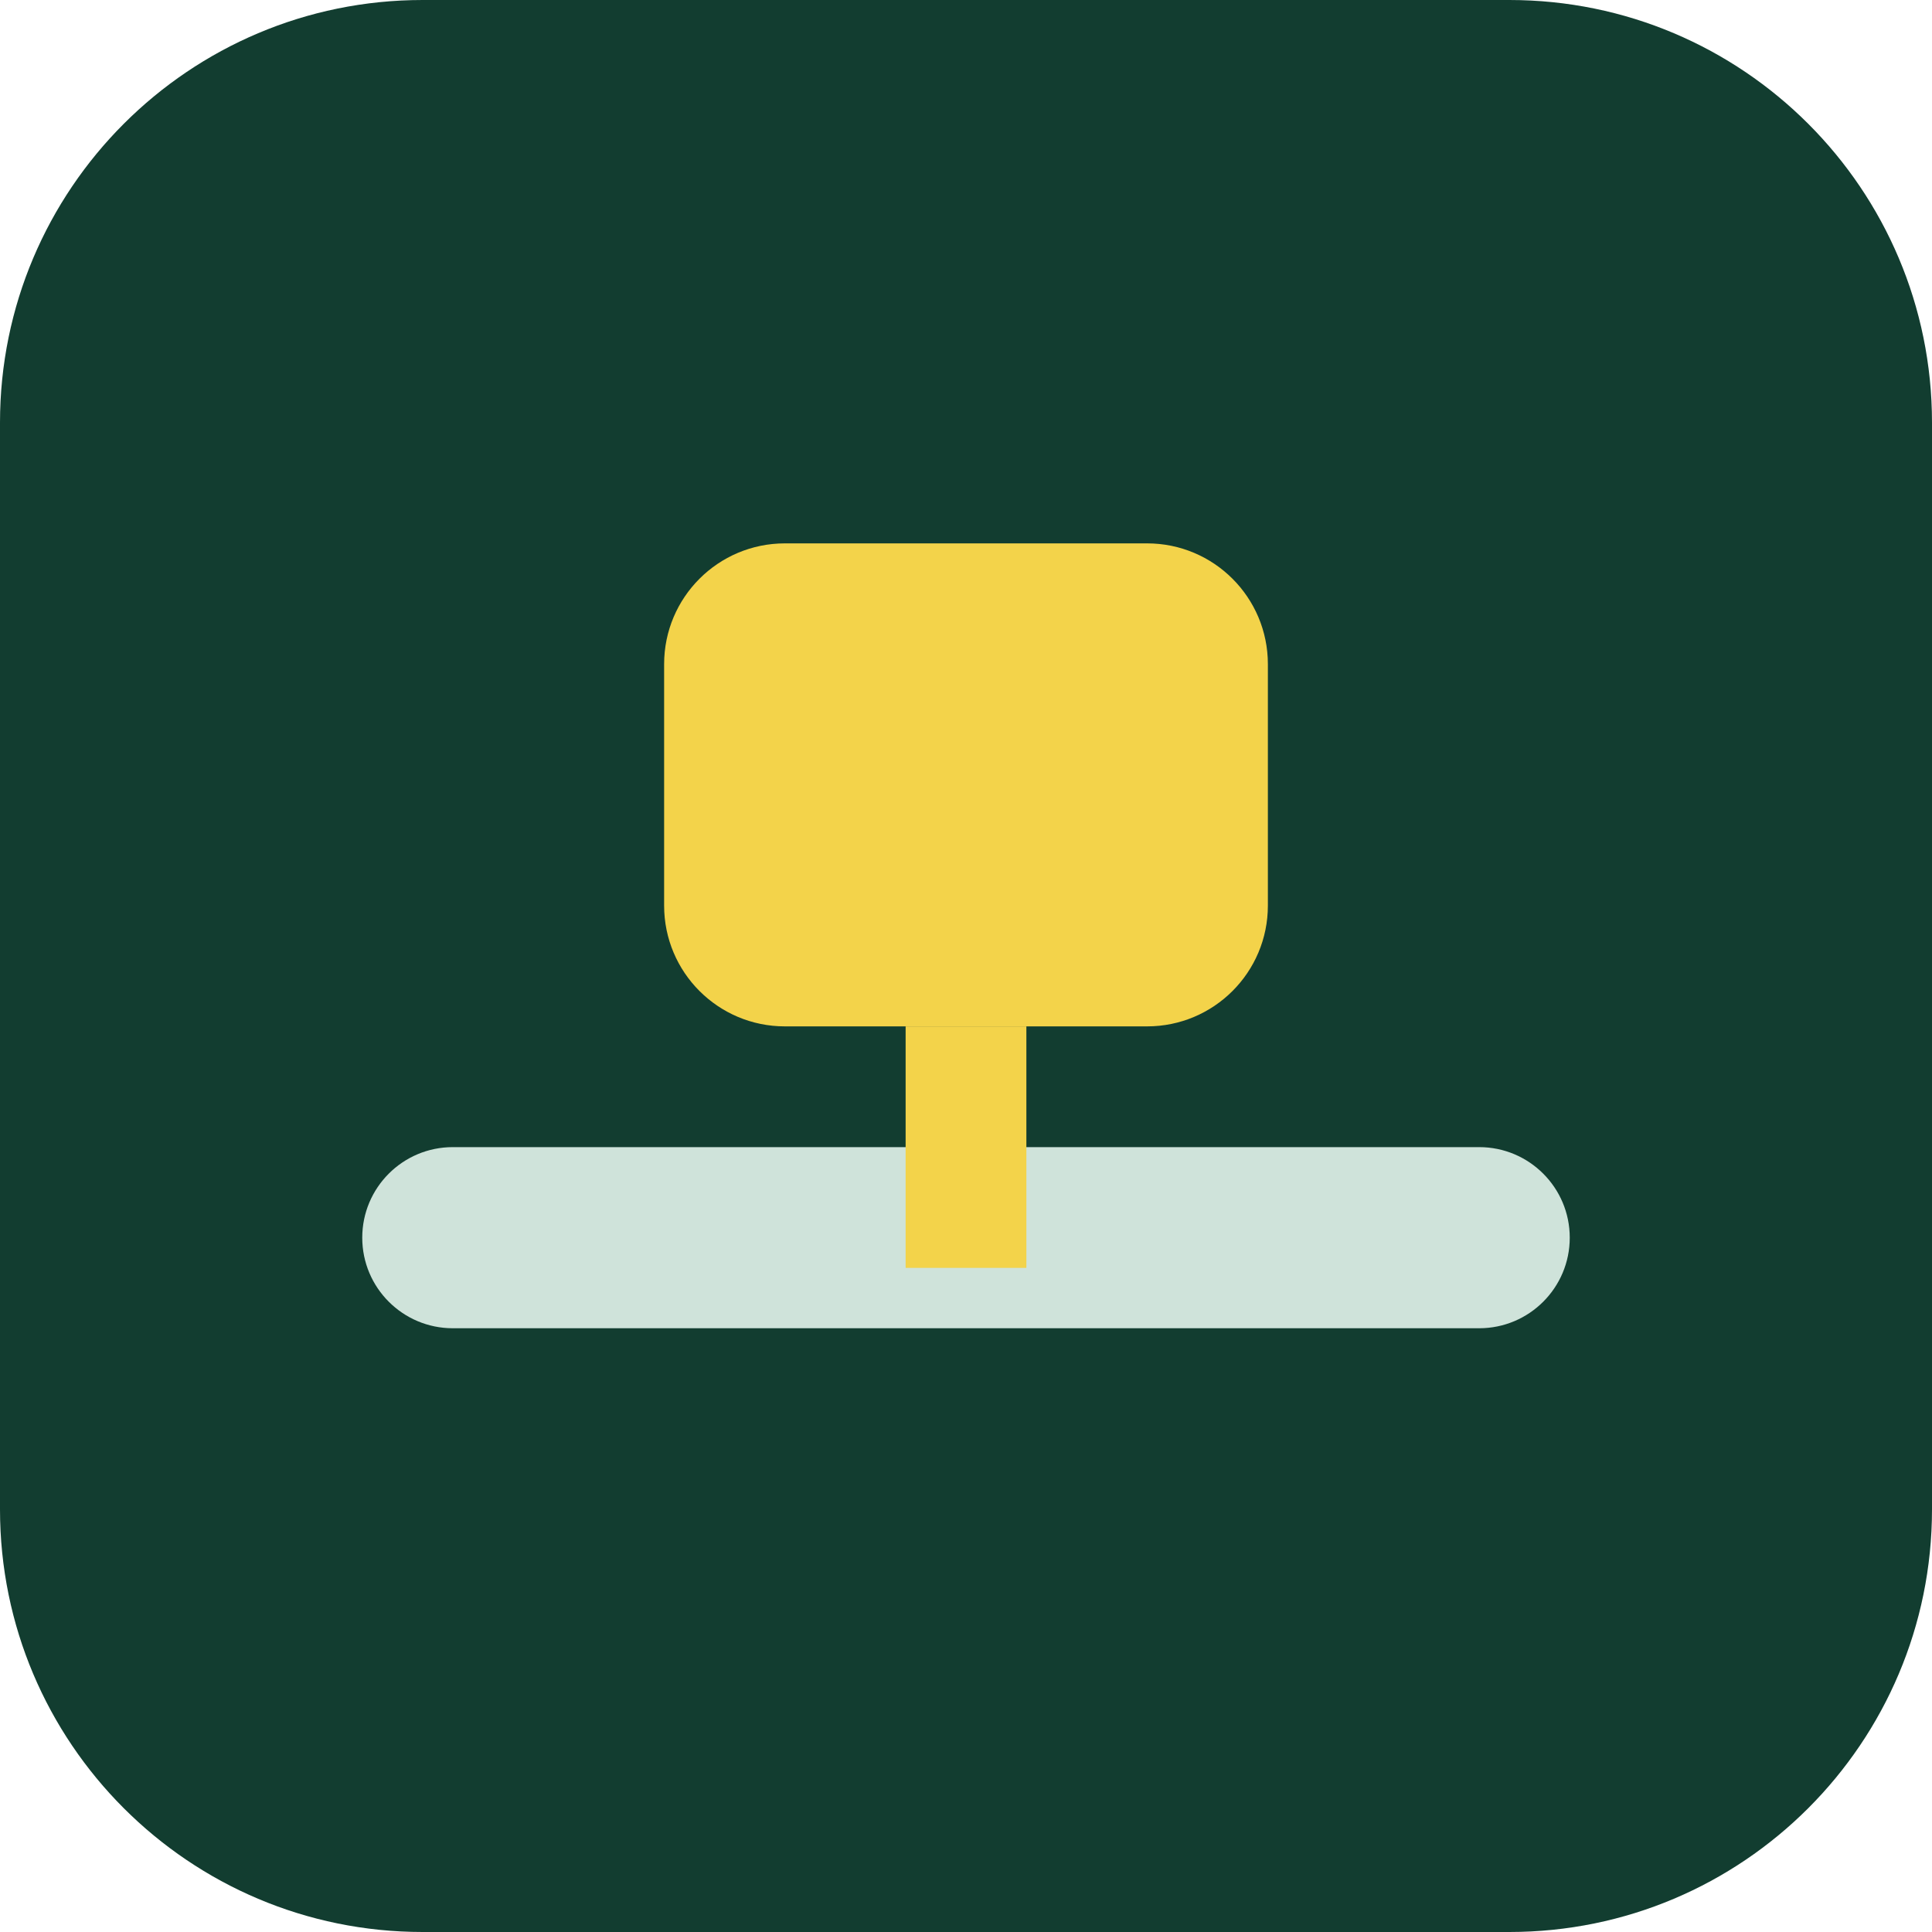
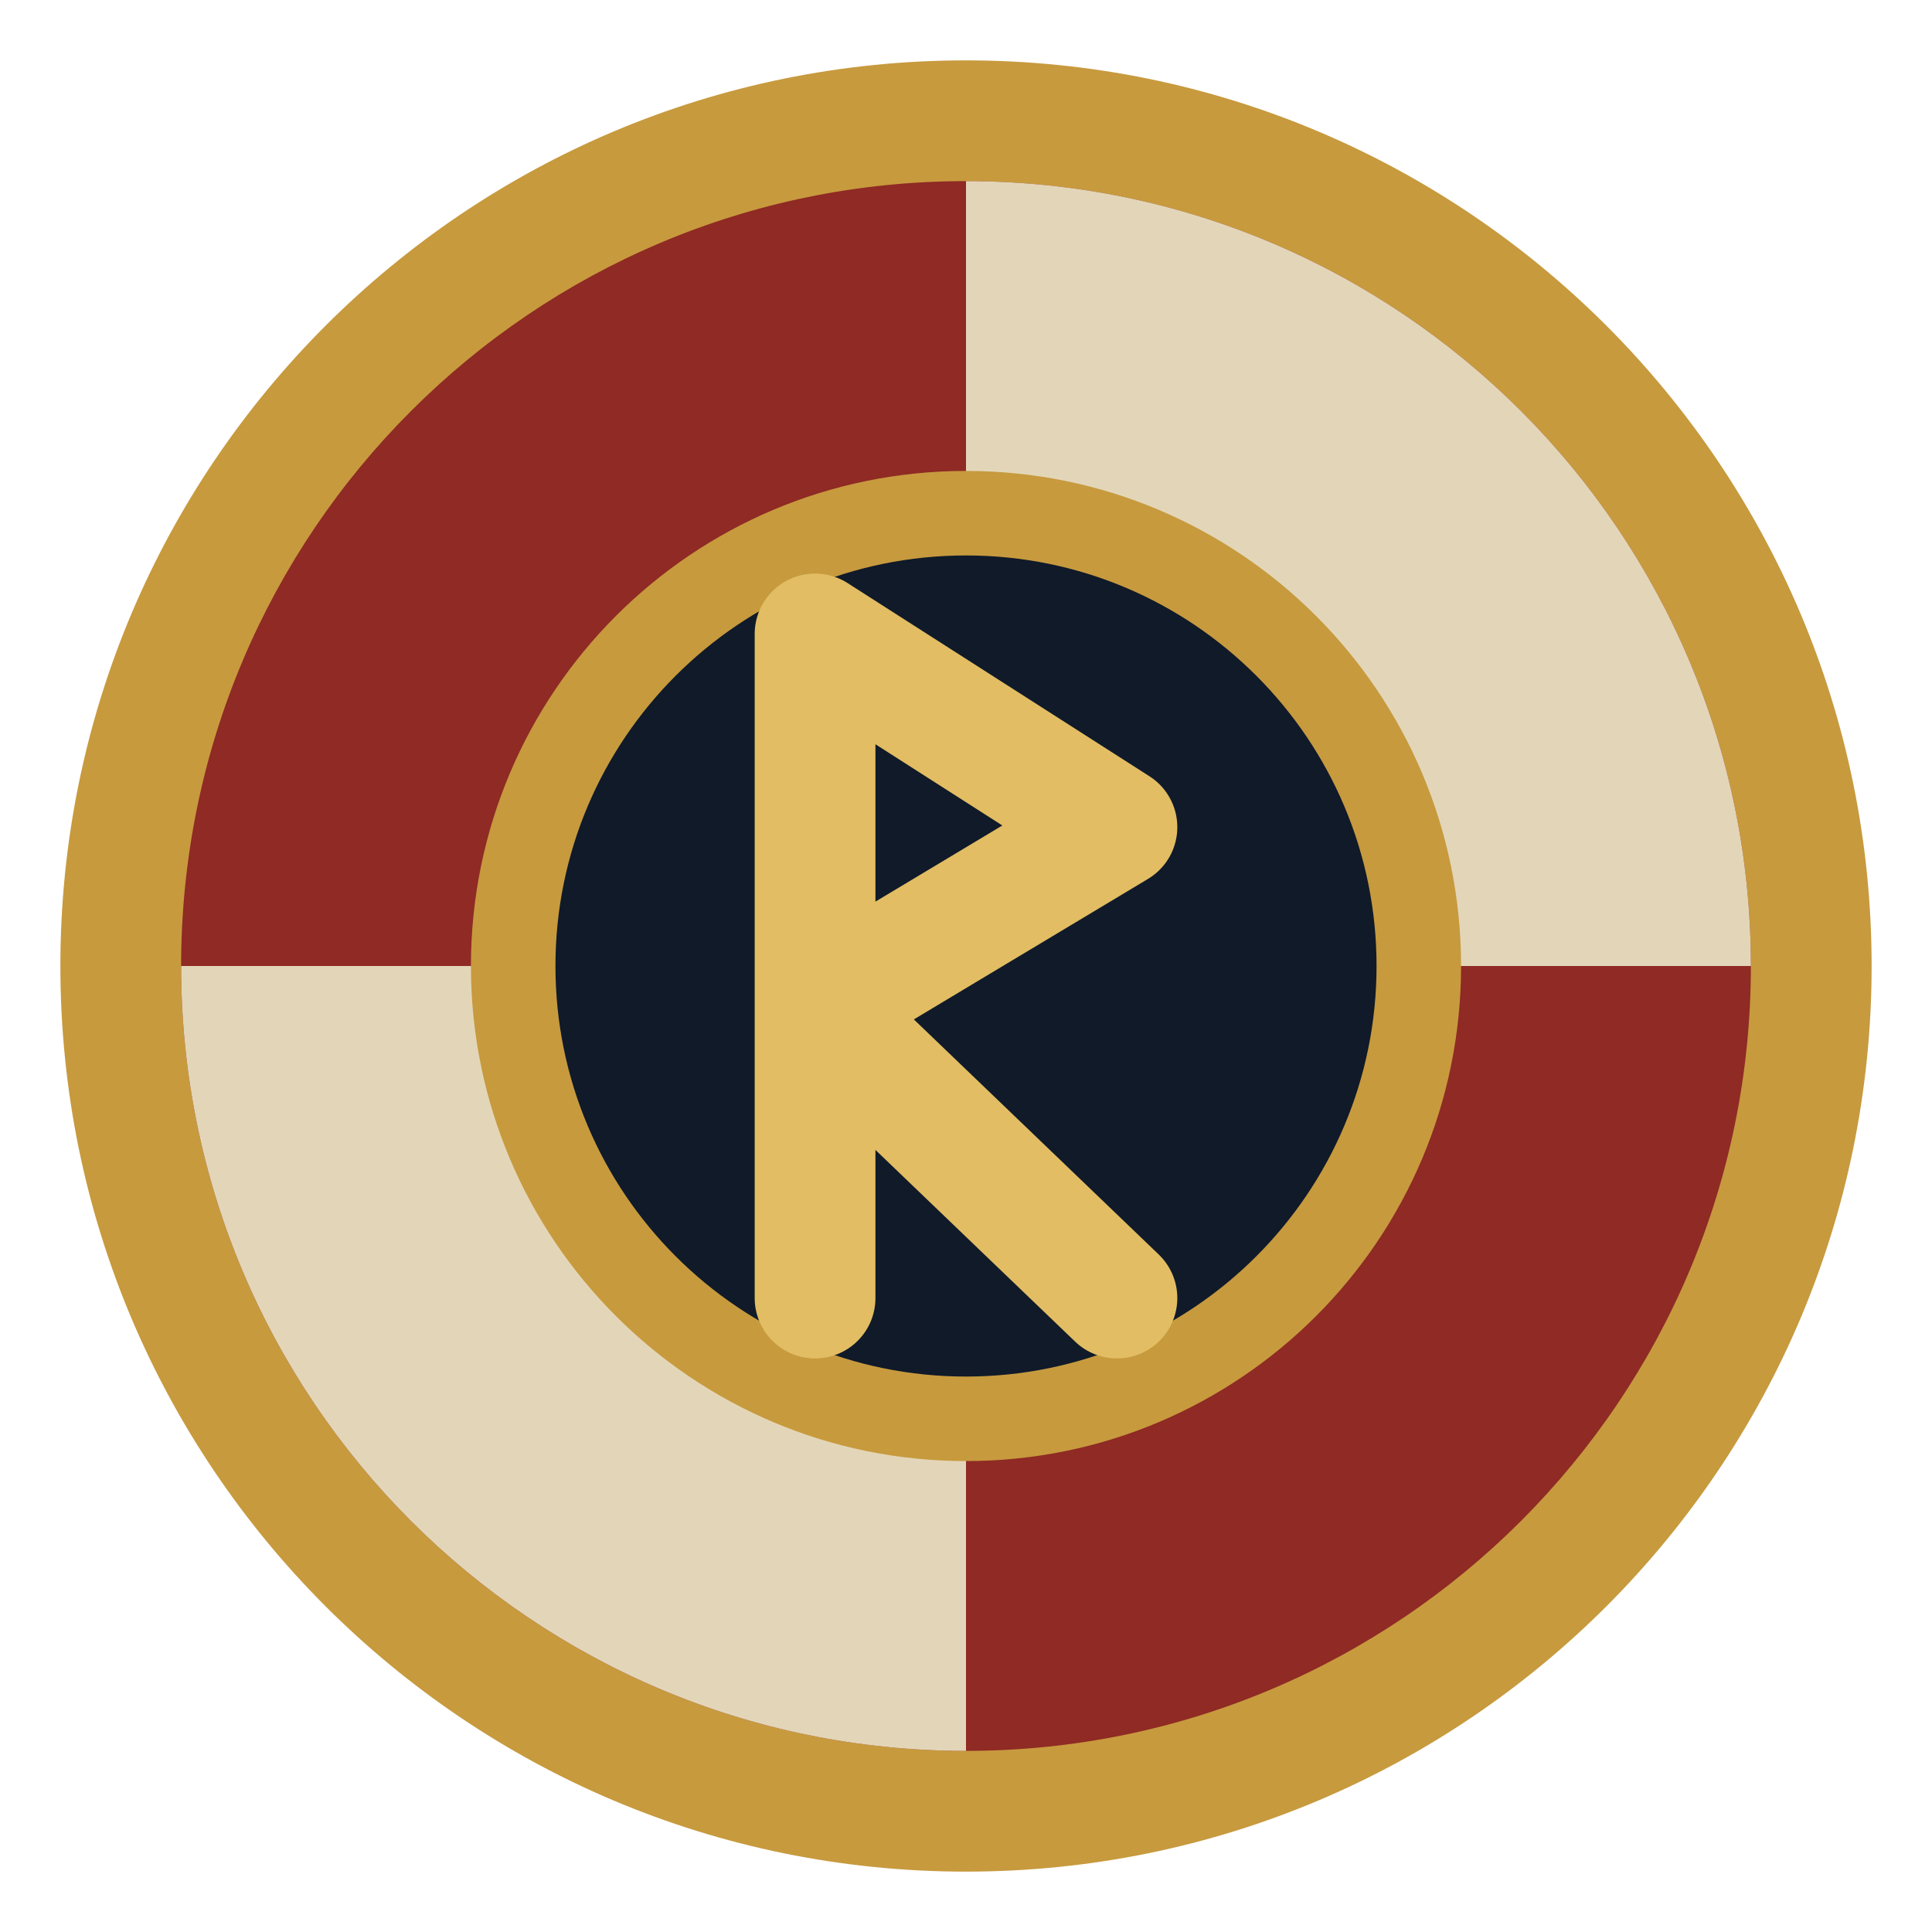
<svg xmlns="http://www.w3.org/2000/svg" viewBox="0 0 32 32">
-   <rect width="32" height="32" rx="7" fill="#123d30" />
-   <rect x="6" y="19" width="20" height="3" rx="1.5" fill="#cfe3da" />
-   <rect x="11" y="9" width="10" height="8" rx="2" fill="#f3d34a" />
-   <rect x="15" y="17" width="2" height="4" fill="#f3d34a" />
+   <circle cx="16" cy="16" r="15" fill="#c79a3e" />
+   <circle cx="16" cy="16" r="13" fill="#8f2a24" />
+   <path fill="#e3d6b8" d="M16 3a13 13 0 0 1 13 13H16Zm0 13v13A13 13 0 0 1 3 16Z" />
+   <circle cx="16" cy="16" r="7.5" fill="#101a29" stroke="#c79a3e" stroke-width="1.4" />
+   <path fill="none" stroke="#e2bd63" stroke-width="2" stroke-linecap="round" stroke-linejoin="round" d="M13.5 10.5v11m0-11 5 3.2-5 3 5 4.8" />
</svg>
